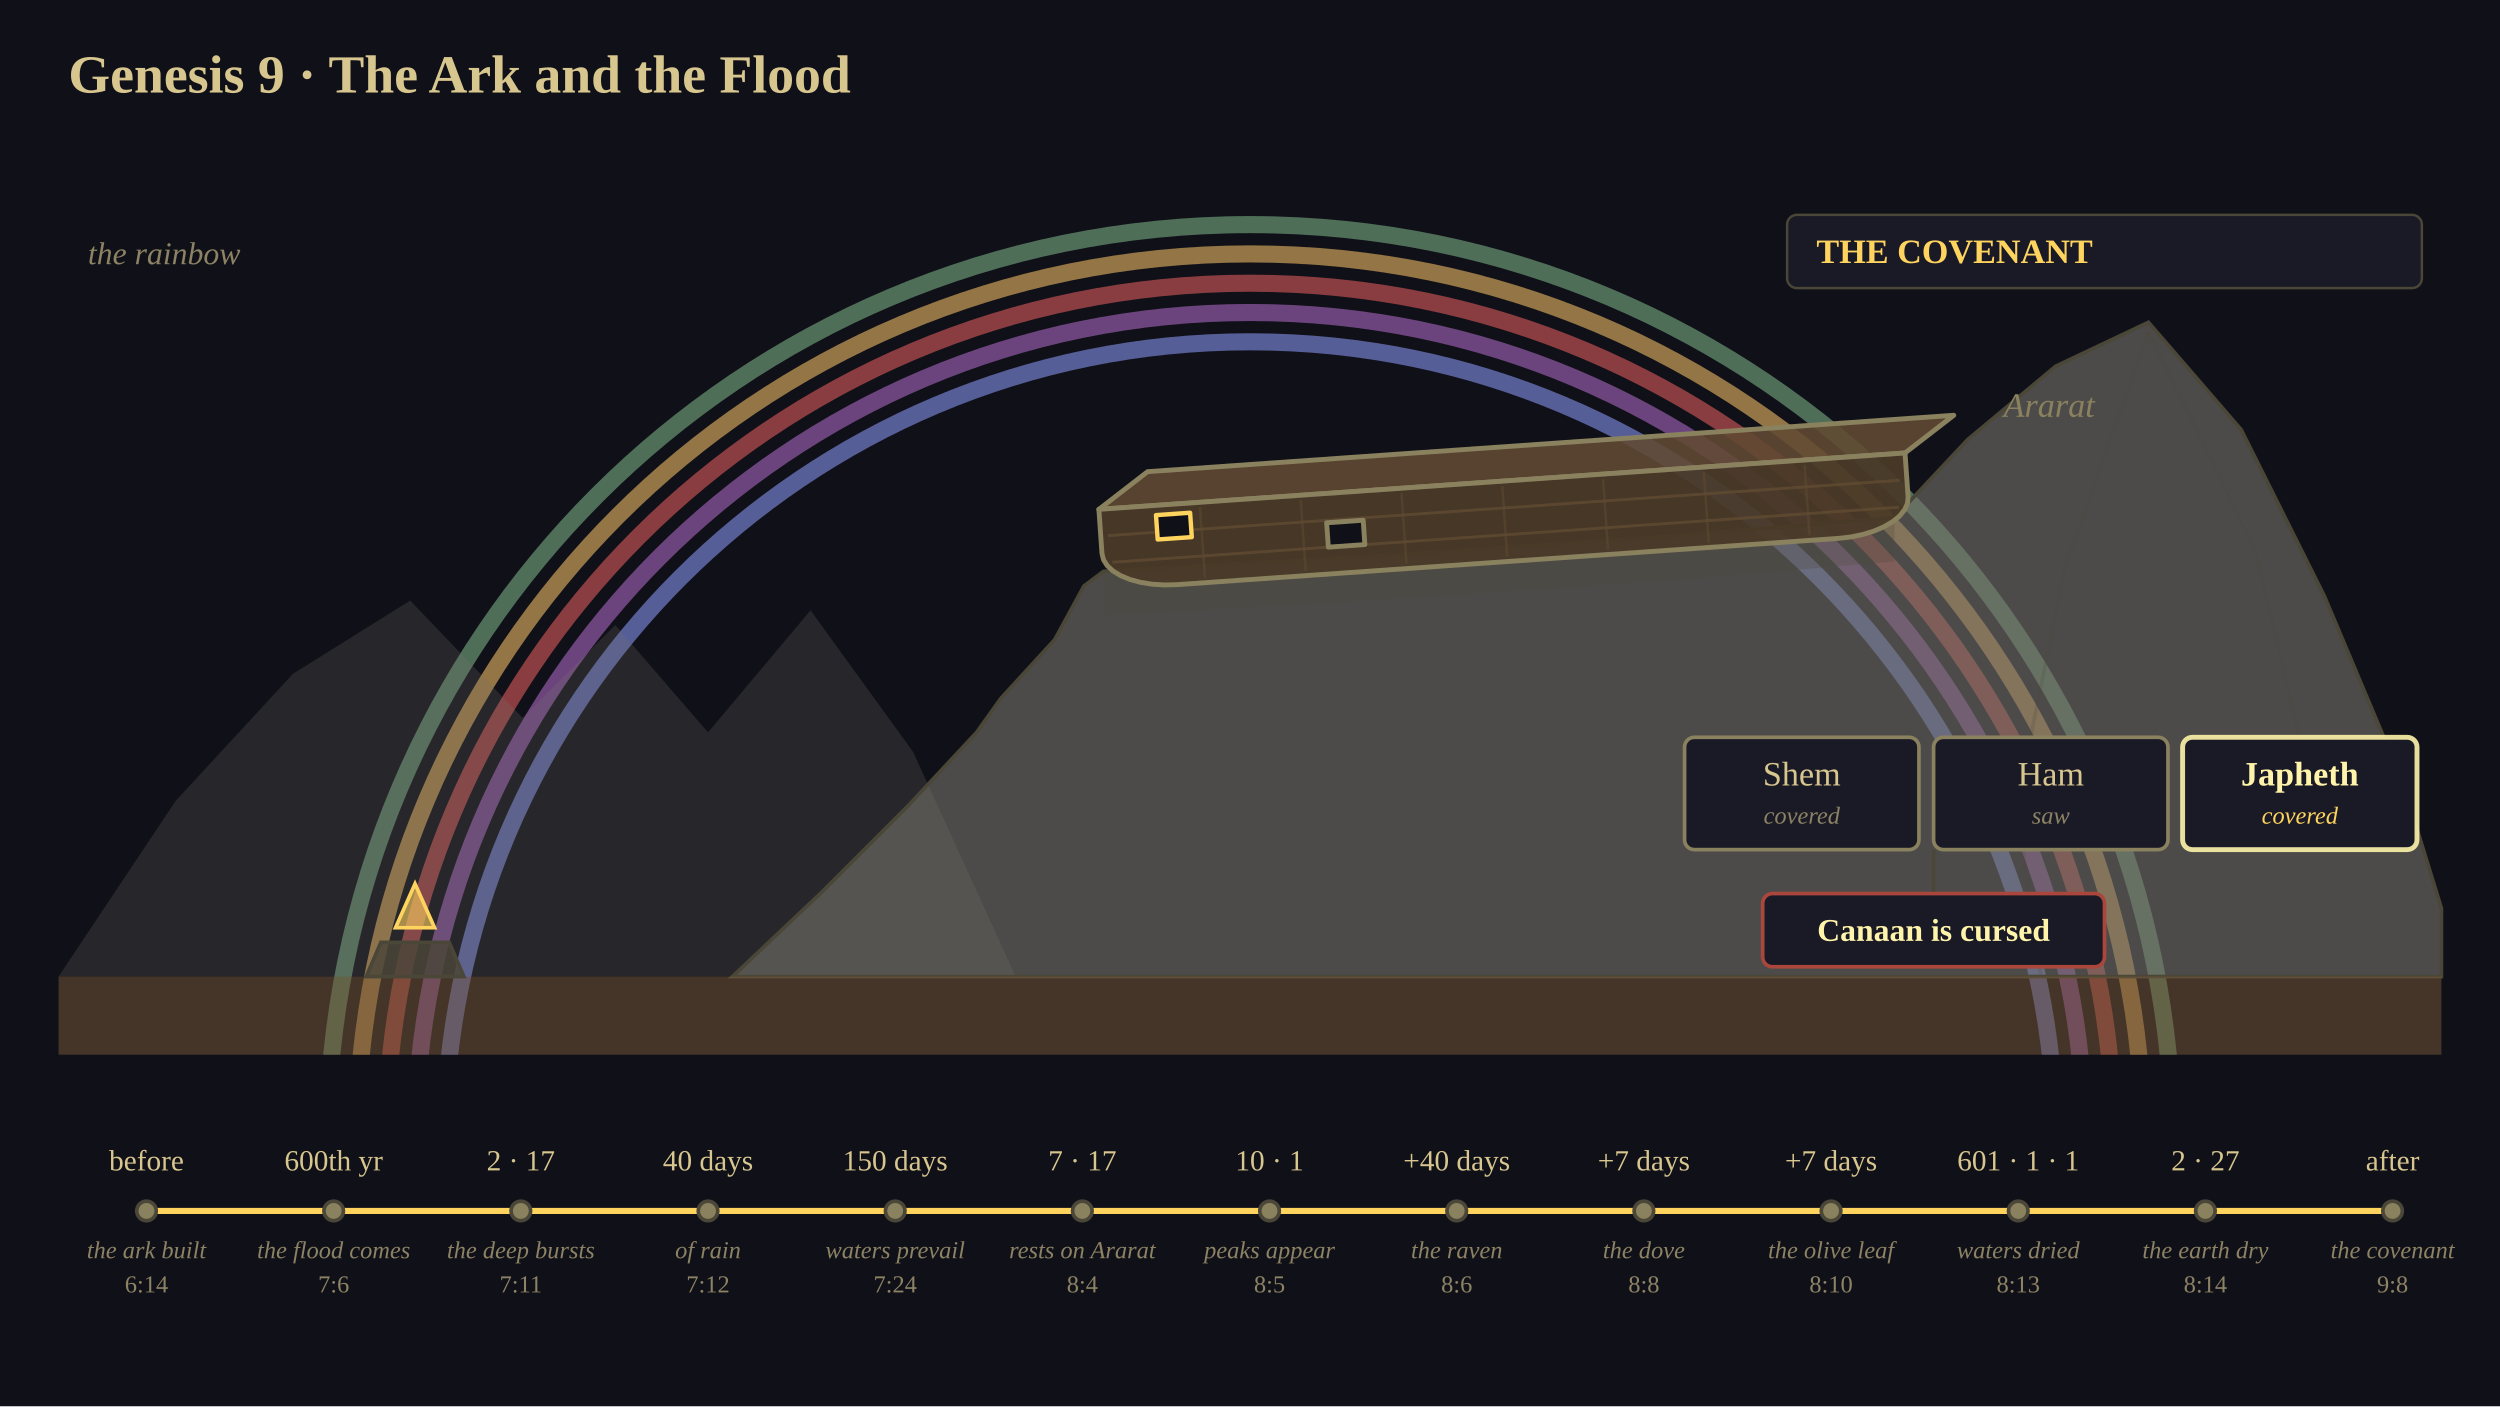
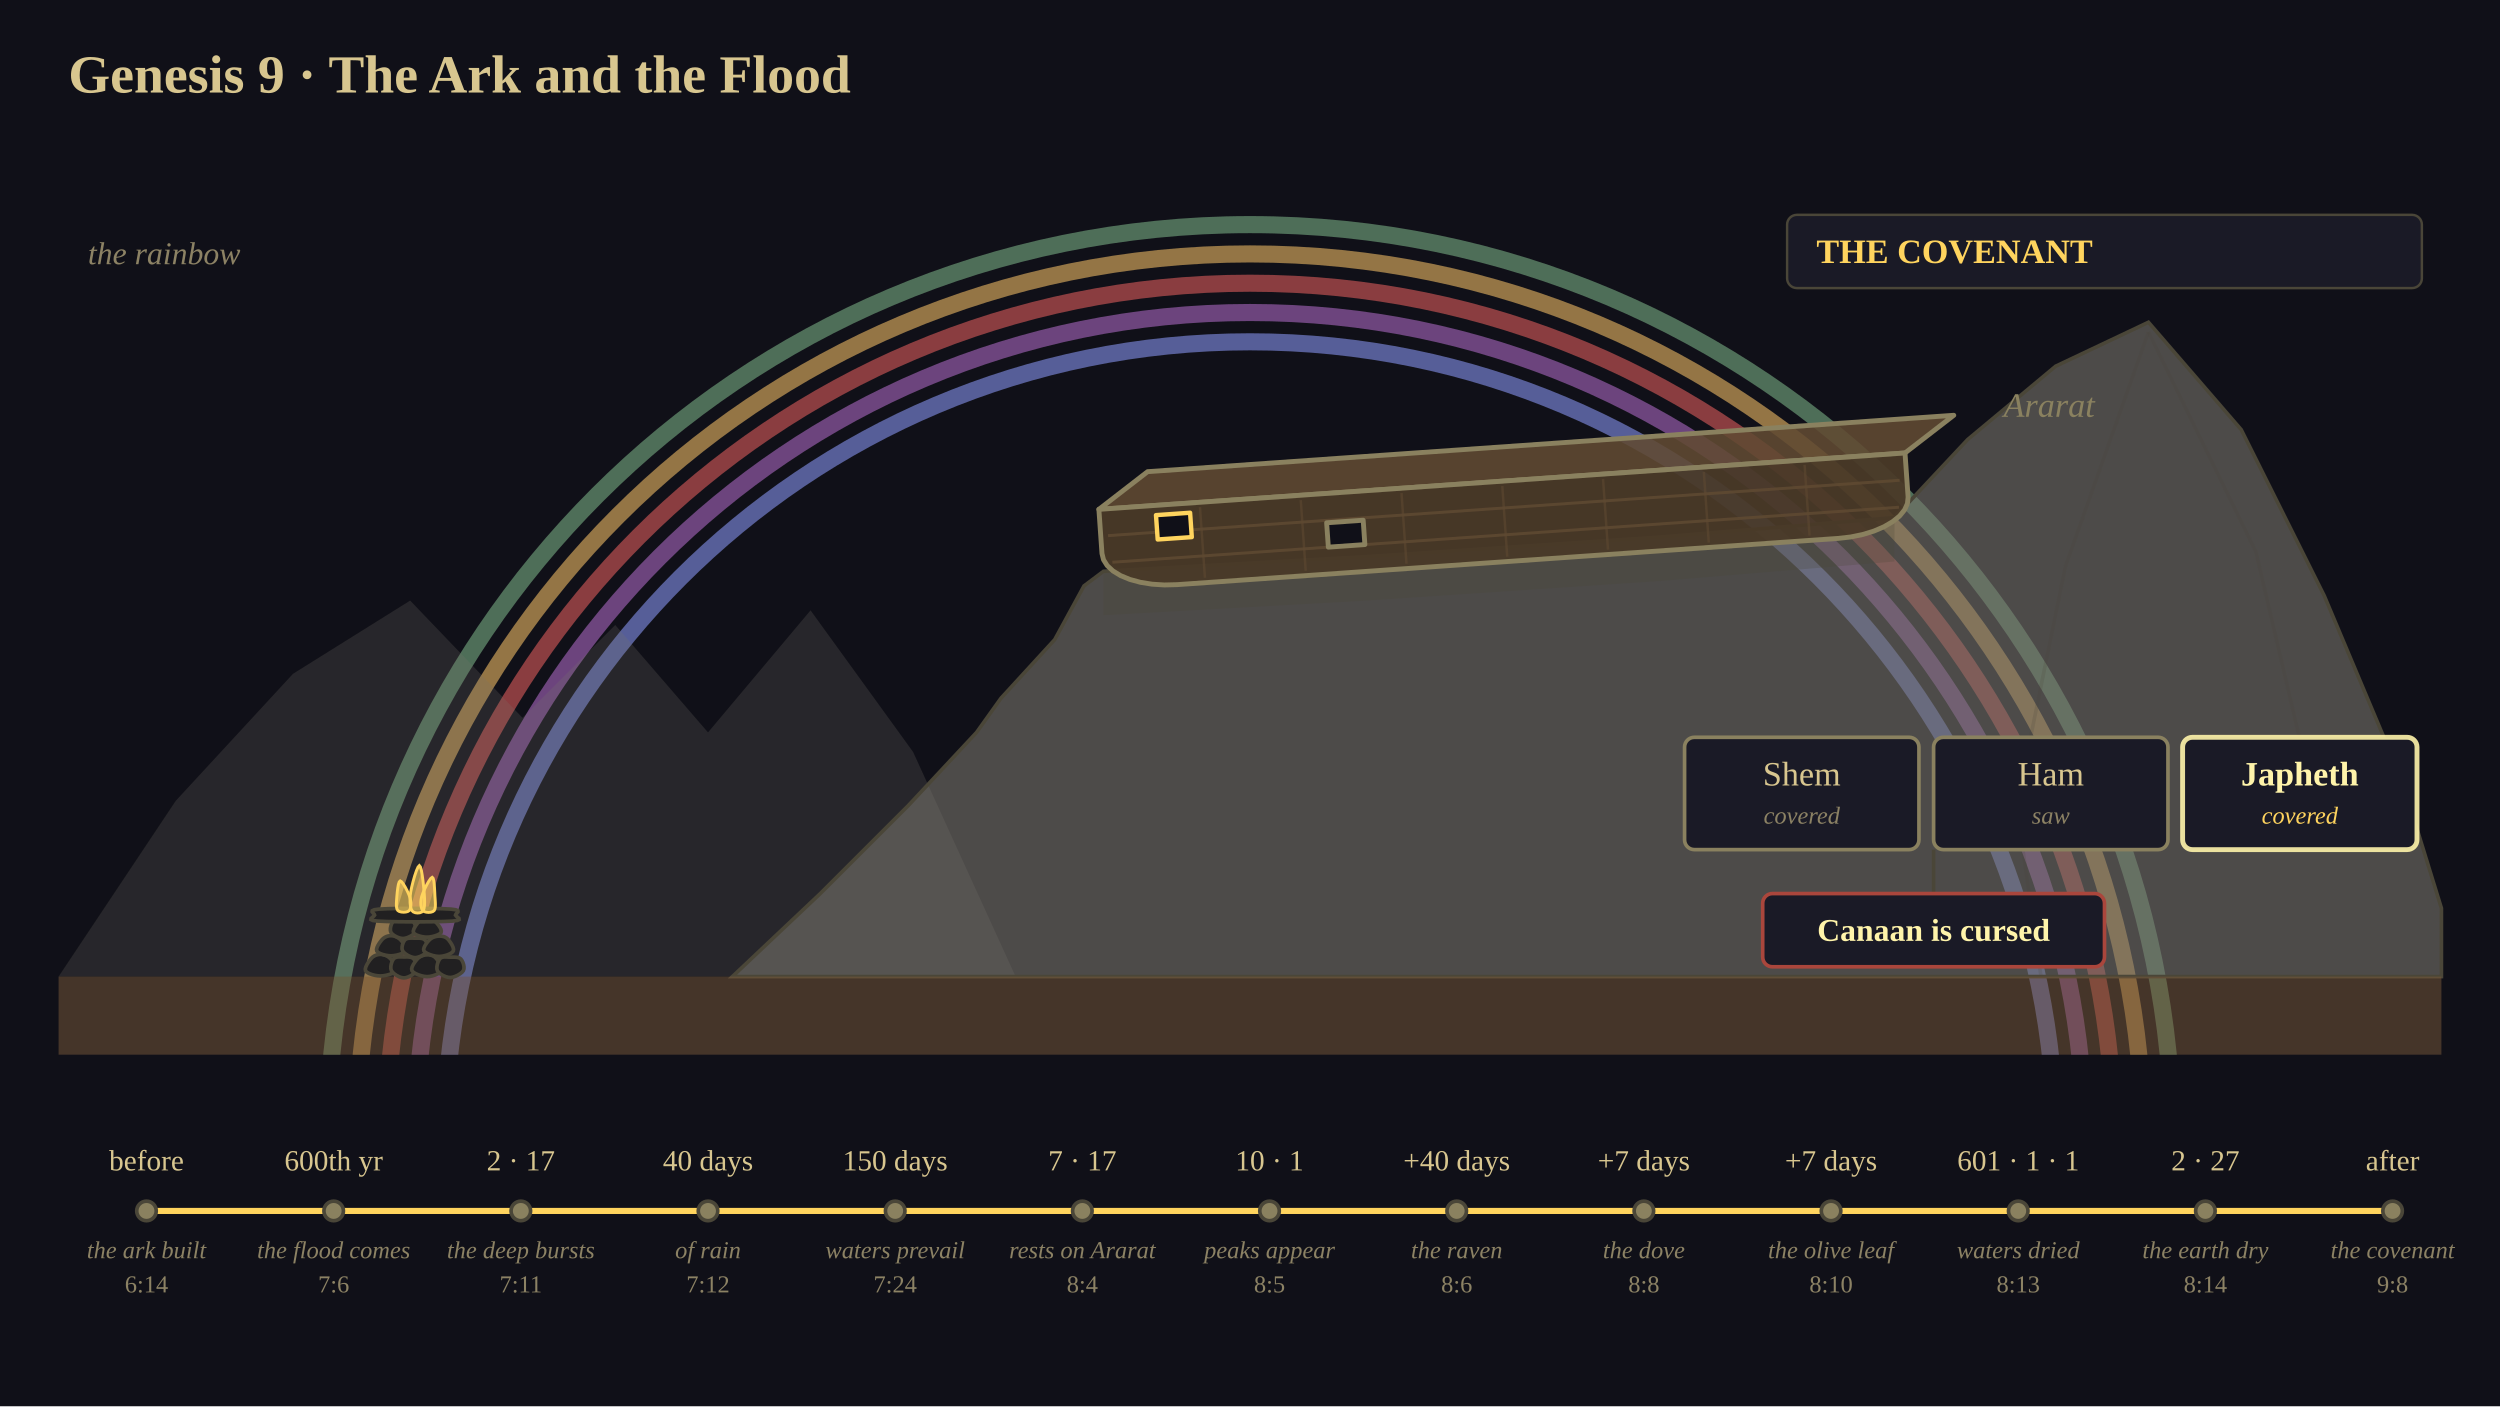
<svg xmlns="http://www.w3.org/2000/svg" viewBox="0 0 1024 576" width="1024" height="576" font-family="Georgia, 'Times New Roman', serif">
  <defs>
    <clipPath id="clip1">
      <rect x="0" y="0" width="976" height="350" />
    </clipPath>
  </defs>
  <rect x="0" y="0" width="1024" height="576" fill="rgb(16,16,24)" />
  <text x="28" y="24" font-size="22" text-anchor="start" dominant-baseline="text-before-edge" fill="rgb(216,198,143)" font-family="Georgia, 'Times New Roman', serif" font-weight="bold">Genesis 9 · The Ark and the Flood</text>
  <g clip-path="url(#clip1)" transform="translate(24,82)">
    <path d="M158,388 A330,330 0 0 1 818,388" fill="none" stroke="rgb(122,134,216)" stroke-width="7" stroke-opacity="0.667" />
    <path d="M146,388 A342,342 0 0 1 830,388" fill="none" stroke="rgb(154,95,176)" stroke-width="7" stroke-opacity="0.667" />
    <path d="M134,388 A354,354 0 0 1 842,388" fill="none" stroke="rgb(200,85,85)" stroke-width="7" stroke-opacity="0.667" />
    <path d="M122,388 A366,366 0 0 1 854,388" fill="none" stroke="rgb(214,168,92)" stroke-width="7" stroke-opacity="0.667" />
    <path d="M110,388 A378,378 0 0 1 866,388" fill="none" stroke="rgb(110,158,120)" stroke-width="7" stroke-opacity="0.667" />
  </g>
  <text x="36" y="100" font-size="13" text-anchor="start" dominant-baseline="text-before-edge" fill="rgb(140,130,100)" font-family="Georgia, 'Times New Roman', serif" font-style="italic">the rainbow</text>
  <polygon points="24,400 72,328 120,276 168,246 214,294 252,256 290,300 332,250 374,308 416,400" fill="rgb(120,116,108)" fill-opacity="0.227" />
  <polygon points="300,400 336,366 372,330 400,300 410,286 432,262 444,240 452,234 560,228 680,220 776,212 806,180 842,150 880,132 918,176 952,244 984,320 1000,372 1000,400" fill="rgb(120,116,108)" fill-opacity="0.588" stroke="rgb(74,70,56)" stroke-width="1.5" />
  <polygon points="452,234 560,228 680,220 776,212 776,230 680,238 560,246 452,252" fill="rgb(74,70,56)" fill-opacity="0.243" />
  <polyline points="880,136 846,232 826,330 836,400" stroke-linejoin="round" fill="none" stroke="rgb(74,70,56)" stroke-width="1.5" stroke-opacity="0.180" />
  <polyline points="880,136 924,226 946,320" stroke-linejoin="round" fill="none" stroke="rgb(74,70,56)" stroke-width="1.5" stroke-opacity="0.180" />
  <rect x="24" y="400" width="976" height="32" fill="rgb(120,88,58)" fill-opacity="0.510" />
  <text x="858" y="166" font-size="14" text-anchor="end" dominant-baseline="central" fill="rgb(138,129,95)" font-family="Georgia, 'Times New Roman', serif" font-style="italic">Ararat</text>
  <polygon points="450.1,208.63 780.29,185.54 800.27,170.1 470.07,193.19" stroke-linejoin="round" fill="rgb(96,74,50)" fill-opacity="0.882" stroke="rgb(138,129,95)" stroke-width="2" />
  <polygon points="450.1,208.63 780.29,185.54 781.56,203.64 781.56,203.64 781.29,206.25 780.12,208.83 778.1,211.33 775.27,213.65 771.74,215.73 767.6,217.51 762.98,218.93 758.02,219.95 752.88,220.53 482.12,239.47 476.94,239.6 471.89,239.28 467.12,238.52 462.78,237.34 458.99,235.77 455.87,233.86 453.51,231.67 452,229.27 451.37,226.73" stroke-linejoin="round" fill="rgb(74,58,40)" fill-opacity="0.941" stroke="rgb(138,129,95)" stroke-width="2" />
  <line x1="453.86" y1="219.39" x2="778.07" y2="196.72" stroke="rgb(96,74,50)" stroke-width="1.2" stroke-opacity="0.824" />
  <line x1="455.64" y1="230.29" x2="777.82" y2="207.76" stroke="rgb(96,74,50)" stroke-width="1.2" stroke-opacity="0.824" />
  <line x1="491.51" y1="207.73" x2="493.54" y2="236.66" stroke="rgb(96,74,50)" stroke-width="1" stroke-opacity="0.549" />
  <line x1="532.79" y1="204.85" x2="534.81" y2="233.78" stroke="rgb(96,74,50)" stroke-width="1" stroke-opacity="0.549" />
  <line x1="574.06" y1="201.96" x2="576.09" y2="230.89" stroke="rgb(96,74,50)" stroke-width="1" stroke-opacity="0.549" />
  <line x1="615.34" y1="199.08" x2="617.36" y2="228" stroke="rgb(96,74,50)" stroke-width="1" stroke-opacity="0.549" />
  <line x1="656.61" y1="196.19" x2="658.63" y2="225.12" stroke="rgb(96,74,50)" stroke-width="1" stroke-opacity="0.549" />
  <line x1="697.89" y1="193.3" x2="699.91" y2="222.23" stroke="rgb(96,74,50)" stroke-width="1" stroke-opacity="0.549" />
  <line x1="739.16" y1="190.42" x2="741.18" y2="219.35" stroke="rgb(96,74,50)" stroke-width="1" stroke-opacity="0.549" />
  <polygon points="543.39,214.13 558.36,213.08 559.05,223.06 544.09,224.11" stroke-linejoin="round" fill="rgb(16,16,24)" stroke="rgb(138,129,95)" stroke-width="2" />
  <polygon points="473.49,211 487.46,210.02 488.16,220 474.19,220.97" stroke-linejoin="round" fill="rgb(16,16,24)" stroke="rgb(255,212,94)" stroke-width="1.8" />
-   <polygon points="150,400 190,400 184,386 156,386" fill="rgb(74,70,56)" fill-opacity="0.824" stroke="rgb(74,70,56)" stroke-width="1.5" />
-   <polygon points="170,362 178,380 162,380" fill="rgb(255,212,94)" fill-opacity="0.588" stroke="rgb(255,212,94)" stroke-width="1.5" />
+   <polygon points="149.74,397.65 149.62,396.93 149.84,396.04 150.3,395.06 150.89,394.09 151.52,393.21 152.1,392.52 152.64,392.01 153.24,391.6 153.89,391.29 154.55,391.08 155.22,390.95 155.88,390.91 156.54,390.96 157.24,391.11 157.94,391.34 158.62,391.67 159.26,392.09 159.83,392.59 160.43,393.26 161.08,394.1 161.69,395.04 162.16,395.98 162.39,396.84 162.26,397.54 161.71,398.12 160.78,398.64 159.61,399.09 158.32,399.44 157.03,399.67 155.88,399.75 154.74,399.69 153.5,399.49 152.26,399.16 151.15,398.74 150.27,398.23" fill="rgb(33,32,33)" stroke="rgb(74,70,56)" stroke-width="1.5" />
+   <polygon points="160.31,397.56 160.09,396.8 160.07,395.91 160.23,394.96 160.51,394.05 160.88,393.25 161.29,392.66 161.8,392.28 162.43,392.06 163.16,391.96 163.92,391.94 164.68,391.95 165.4,391.97 166.1,391.96 166.85,391.96 167.59,392 168.29,392.11 168.91,392.34 169.42,392.72 169.85,393.32 170.26,394.11 170.58,395.02 170.78,395.96 170.8,396.84 170.59,397.59 170.09,398.27 169.33,398.94 168.38,399.57 167.35,400.09 166.33,400.44 165.4,400.56 164.47,400.43 163.47,400.08 162.47,399.55 161.55,398.92 160.81,398.24" fill="rgb(33,32,33)" stroke="rgb(74,70,56)" stroke-width="1.5" />
+   <polygon points="168.73,397.58 168.61,396.87 168.82,396 169.28,395.07 169.87,394.15 170.5,393.32 171.07,392.66 171.63,392.17 172.25,391.79 172.91,391.49 173.6,391.28 174.27,391.15 174.91,391.1 175.54,391.1 176.18,391.17 176.81,391.31 177.42,391.56 177.99,391.91 178.5,392.39 179.05,393.07 179.65,393.95 180.21,394.95 180.65,395.97 180.85,396.9 180.74,397.65 180.24,398.27 179.41,398.84 178.35,399.32 177.18,399.7 176,399.95 174.91,400.03 173.8,399.93 172.56,399.66 171.31,399.26 170.17,398.76 169.27,398.19" fill="rgb(33,32,33)" stroke="rgb(74,70,56)" stroke-width="1.5" />
+   <polygon points="179.18,397.66 178.96,396.9 178.96,395.98 179.13,394.99 179.44,394.03 179.83,393.2 180.26,392.59 180.78,392.23 181.42,392.03 182.14,391.96 182.91,391.97 183.69,392.02 184.43,392.05 185.18,392.06 185.98,392.05 186.79,392.09 187.55,392.2 188.22,392.42 188.76,392.79 189.19,393.37 189.58,394.15 189.88,395.04 190.05,395.96 190.03,396.83 189.79,397.56 189.27,398.21 188.48,398.85 187.5,399.44 186.45,399.93 185.39,400.26 184.43,400.39 183.47,400.29 182.44,399.98 181.4,399.52 180.46,398.95 179.69,398.31" fill="rgb(33,32,33)" stroke="rgb(74,70,56)" stroke-width="1.5" />
+   <polygon points="154.34,389.54 154.23,388.87 154.44,388.03 154.87,387.12 155.44,386.21 156.04,385.4 156.58,384.75 157.1,384.28 157.67,383.9 158.28,383.61 158.92,383.4 159.55,383.29 160.18,383.25 160.81,383.3 161.47,383.43 162.13,383.65 162.78,383.96 163.39,384.35 163.93,384.82 164.5,385.44 165.12,386.23 165.7,387.1 166.15,387.98 166.36,388.78 166.24,389.44 165.71,389.98 164.83,390.47 163.72,390.88 162.49,391.21 161.27,391.42 160.18,391.5 159.1,391.44 157.92,391.25 156.74,390.95 155.68,390.55 154.85,390.08" fill="rgb(33,32,33)" stroke="rgb(74,70,56)" stroke-width="1.5" />
+   <polygon points="164.92,389.46 164.69,388.76 164.68,387.93 164.83,387.05 165.12,386.21 165.49,385.47 165.9,384.91 166.4,384.57 167.04,384.36 167.76,384.27 168.52,384.24 169.29,384.26 170,384.28 170.71,384.27 171.45,384.27 172.19,384.3 172.9,384.41 173.52,384.62 174.02,384.97 174.46,385.53 174.86,386.26 175.18,387.11 175.38,387.98 175.4,388.8 175.19,389.5 174.7,390.12 173.93,390.75 172.99,391.33 171.96,391.81 170.93,392.14 170,392.26 169.08,392.13 168.07,391.8 167.07,391.32 166.16,390.73 165.41,390.1" fill="rgb(33,32,33)" stroke="rgb(74,70,56)" stroke-width="1.5" />
+   <polygon points="173.64,389.47 173.52,388.81 173.74,388 174.19,387.13 174.78,386.27 175.41,385.49 175.99,384.88 176.54,384.43 177.16,384.07 177.83,383.79 178.51,383.6 179.18,383.48 179.82,383.42 180.45,383.43 181.09,383.49 181.72,383.63 182.33,383.85 182.9,384.18 183.42,384.63 183.96,385.26 184.56,386.09 185.13,387.02 185.56,387.97 185.77,388.84 185.66,389.54 185.16,390.12 184.32,390.65 183.27,391.1 182.09,391.45 180.91,391.68 179.82,391.76 178.71,391.67 177.47,391.42 176.22,391.04 175.08,390.57 174.18,390.04" fill="rgb(33,32,33)" stroke="rgb(74,70,56)" stroke-width="1.5" />
+   <polygon points="160.11,381.88 159.91,381.18 159.9,380.32 160.07,379.4 160.36,378.52 160.73,377.75 161.14,377.18 161.63,376.84 162.24,376.66 162.92,376.59 163.65,376.6 164.39,376.65 165.09,376.68 165.8,376.68 166.56,376.68 167.32,376.71 168.05,376.81 168.68,377.02 169.19,377.36 169.6,377.9 169.97,378.62 170.25,379.45 170.41,380.31 170.4,381.11 170.17,381.79 169.67,382.39 168.92,382.99 168,383.54 167,383.99 166,384.3 165.09,384.42 164.18,384.32 163.2,384.04 162.22,383.61 161.32,383.08 160.6,382.49" fill="rgb(33,32,33)" stroke="rgb(74,70,56)" stroke-width="1.5" />
+   <polygon points="169.39,382.04 169.28,381.42 169.48,380.64 169.89,379.8 170.42,378.95 170.99,378.19 171.51,377.6 172,377.16 172.54,376.8 173.12,376.53 173.72,376.34 174.32,376.23 174.91,376.2 175.51,376.25 176.14,376.37 176.77,376.57 177.38,376.86 177.95,377.22 178.47,377.66 179.01,378.24 179.6,378.97 180.15,379.77 180.57,380.59 180.77,381.34 180.66,381.95 180.16,382.45 179.32,382.9 178.27,383.29 177.11,383.59 175.95,383.79 174.91,383.86 173.89,383.81 172.77,383.63 171.66,383.35 170.65,382.98 169.86,382.54" fill="rgb(33,32,33)" stroke="rgb(74,70,56)" stroke-width="1.5" />
+   <polygon points="154.65,377.28 158.4,377.45 163.79,377.56 170,377.59 176.21,377.56 181.6,377.45 185.35,377.28 187.3,377.02 188.06,376.65 188,376.21 187.49,375.74 186.89,375.26 186.58,374.83 186.77,374.39 187.21,373.92 187.58,373.45 187.51,373.01 186.68,372.64 184.74,372.37 181.1,372.2 175.94,372.1 170,372.06 164.06,372.1 158.9,372.2 155.26,372.37 153.32,372.64 152.49,373.01 152.42,373.45 152.79,373.92 153.23,374.39 153.42,374.83 153.11,375.26 152.51,375.74 152,376.21 151.94,376.65 152.7,377.02" fill="rgb(33,32,33)" stroke="rgb(74,70,56)" stroke-width="1.5" />
+   <polygon points="162.98,372.98 162.63,372.45 162.44,371.73 162.36,370.87 162.36,369.91 162.42,368.9 162.5,367.88 162.6,366.66 162.74,365.16 162.94,363.61 163.19,362.22 163.52,361.22 163.93,360.83 164.5,361.18 165.23,362.12 166.04,363.46 166.82,364.96 167.48,366.42 167.92,367.64 168.17,368.67 168.3,369.72 168.3,370.74 168.19,371.65 167.96,372.42 167.61,372.98 167.04,373.35 166.23,373.57 165.3,373.64 164.37,373.56 163.56,373.34" fill="rgb(255,212,94)" fill-opacity="0.588" stroke="rgb(255,212,94)" stroke-width="1.2" />
+   <polygon points="168.72,372.98 168.36,372.18 168.11,371.09 167.97,369.78 167.95,368.33 168.04,366.8 168.24,365.25 168.62,363.4 169.18,361.13 169.85,358.78 170.56,356.68 171.22,355.16 171.76,354.56 172.19,355.09 172.6,356.53 172.95,358.55 173.26,360.83 173.5,363.05 173.67,364.88 173.8,366.45 173.89,368.05 173.92,369.58 173.86,370.97 173.68,372.13 173.35,372.98 172.78,373.54 171.97,373.87 171.05,373.97 170.12,373.86 169.3,373.53" fill="rgb(255,212,94)" fill-opacity="0.588" stroke="rgb(255,212,94)" stroke-width="1.2" />
+   <polygon points="173.19,372.98 172.82,372.39 172.55,371.58 172.39,370.62 172.36,369.54 172.47,368.41 172.71,367.26 173.19,365.89 173.91,364.21 174.77,362.47 175.65,360.92 176.43,359.8 177.02,359.35 177.41,359.75 177.69,360.81 177.87,362.3 177.99,363.99 178.08,365.63 178.14,366.99 178.22,368.15 178.3,369.33 178.34,370.46 178.3,371.49 178.14,372.35 177.82,372.98 177.25,373.4 176.44,373.64 175.52,373.72 174.59,373.63 173.77,373.39" fill="rgb(255,212,94)" fill-opacity="0.588" stroke="rgb(255,212,94)" stroke-width="1.2" />
  <rect x="690" y="302" width="96" height="46" rx="4" fill="rgb(26,26,38)" stroke="rgb(138,129,95)" stroke-width="1.5" />
  <text x="738" y="317" font-size="14" text-anchor="middle" dominant-baseline="central" fill="rgb(216,198,143)" font-family="Georgia, 'Times New Roman', serif">Shem</text>
  <text x="738" y="334" font-size="10" text-anchor="middle" dominant-baseline="central" fill="rgb(140,130,100)" font-family="Georgia, 'Times New Roman', serif" font-style="italic">covered</text>
  <rect x="792" y="302" width="96" height="46" rx="4" fill="rgb(26,26,38)" stroke="rgb(138,129,95)" stroke-width="1.5" />
  <text x="840" y="317" font-size="14" text-anchor="middle" dominant-baseline="central" fill="rgb(216,198,143)" font-family="Georgia, 'Times New Roman', serif">Ham</text>
  <text x="840" y="334" font-size="10" text-anchor="middle" dominant-baseline="central" fill="rgb(140,130,100)" font-family="Georgia, 'Times New Roman', serif" font-style="italic">saw</text>
  <rect x="894" y="302" width="96" height="46" rx="4" fill="rgb(26,26,38)" />
  <rect x="894" y="302" width="96" height="46" rx="4" fill="none" stroke="rgb(255,244,170)" stroke-width="2" stroke-opacity="0.898" />
  <text x="942" y="317" font-size="14" text-anchor="middle" dominant-baseline="central" fill="rgb(255,244,170)" font-family="Georgia, 'Times New Roman', serif" font-weight="bold">Japheth</text>
  <text x="942" y="334" font-size="10" text-anchor="middle" dominant-baseline="central" fill="rgb(255,212,94)" font-family="Georgia, 'Times New Roman', serif" font-style="italic">covered</text>
  <line x1="792" y1="348" x2="792" y2="366" stroke="rgb(74,70,56)" stroke-width="1.5" />
  <rect x="722" y="366" width="140" height="30" rx="4" fill="rgb(26,26,38)" stroke="rgb(170,70,60)" stroke-width="1.5" />
  <text x="792" y="381" font-size="13" text-anchor="middle" dominant-baseline="central" fill="rgb(255,244,170)" font-family="Georgia, 'Times New Roman', serif" font-weight="bold">Canaan is cursed</text>
  <rect x="732" y="88" width="260" height="30" rx="4" fill="rgb(26,26,38)" stroke="rgb(74,70,56)" stroke-width="1" />
  <text x="744" y="103" font-size="14" text-anchor="start" dominant-baseline="central" fill="rgb(255,212,94)" font-family="Georgia, 'Times New Roman', serif" font-weight="bold">THE COVENANT</text>
  <line x1="60" y1="496" x2="980" y2="496" stroke="rgb(74,70,56)" stroke-width="2" />
  <line x1="60" y1="496" x2="980" y2="496" stroke="rgb(255,212,94)" stroke-width="2.5" />
  <circle cx="60" cy="496" r="4" fill="rgb(138,129,95)" stroke="rgb(74,70,56)" stroke-width="1.5" />
  <text x="60" y="482" font-size="12" text-anchor="middle" dominant-baseline="text-after-edge" fill="rgb(216,198,143)" font-family="Georgia, 'Times New Roman', serif">before</text>
  <text x="60" y="512" font-size="10" text-anchor="middle" dominant-baseline="central" fill="rgb(140,130,100)" font-family="Georgia, 'Times New Roman', serif" font-style="italic">the ark built</text>
  <text x="60" y="526" font-size="10" text-anchor="middle" dominant-baseline="central" fill="rgb(140,130,100)" font-family="Georgia, 'Times New Roman', serif">6:14</text>
  <circle cx="136.67" cy="496" r="4" fill="rgb(138,129,95)" stroke="rgb(74,70,56)" stroke-width="1.5" />
  <text x="136.67" y="482" font-size="12" text-anchor="middle" dominant-baseline="text-after-edge" fill="rgb(216,198,143)" font-family="Georgia, 'Times New Roman', serif">600th yr</text>
  <text x="136.67" y="512" font-size="10" text-anchor="middle" dominant-baseline="central" fill="rgb(140,130,100)" font-family="Georgia, 'Times New Roman', serif" font-style="italic">the flood comes</text>
  <text x="136.67" y="526" font-size="10" text-anchor="middle" dominant-baseline="central" fill="rgb(140,130,100)" font-family="Georgia, 'Times New Roman', serif">7:6</text>
  <circle cx="213.33" cy="496" r="4" fill="rgb(138,129,95)" stroke="rgb(74,70,56)" stroke-width="1.5" />
  <text x="213.33" y="482" font-size="12" text-anchor="middle" dominant-baseline="text-after-edge" fill="rgb(216,198,143)" font-family="Georgia, 'Times New Roman', serif">2 · 17</text>
  <text x="213.33" y="512" font-size="10" text-anchor="middle" dominant-baseline="central" fill="rgb(140,130,100)" font-family="Georgia, 'Times New Roman', serif" font-style="italic">the deep bursts</text>
  <text x="213.33" y="526" font-size="10" text-anchor="middle" dominant-baseline="central" fill="rgb(140,130,100)" font-family="Georgia, 'Times New Roman', serif">7:11</text>
  <circle cx="290" cy="496" r="4" fill="rgb(138,129,95)" stroke="rgb(74,70,56)" stroke-width="1.5" />
  <text x="290" y="482" font-size="12" text-anchor="middle" dominant-baseline="text-after-edge" fill="rgb(216,198,143)" font-family="Georgia, 'Times New Roman', serif">40 days</text>
  <text x="290" y="512" font-size="10" text-anchor="middle" dominant-baseline="central" fill="rgb(140,130,100)" font-family="Georgia, 'Times New Roman', serif" font-style="italic">of rain</text>
  <text x="290" y="526" font-size="10" text-anchor="middle" dominant-baseline="central" fill="rgb(140,130,100)" font-family="Georgia, 'Times New Roman', serif">7:12</text>
  <circle cx="366.67" cy="496" r="4" fill="rgb(138,129,95)" stroke="rgb(74,70,56)" stroke-width="1.5" />
  <text x="366.67" y="482" font-size="12" text-anchor="middle" dominant-baseline="text-after-edge" fill="rgb(216,198,143)" font-family="Georgia, 'Times New Roman', serif">150 days</text>
  <text x="366.67" y="512" font-size="10" text-anchor="middle" dominant-baseline="central" fill="rgb(140,130,100)" font-family="Georgia, 'Times New Roman', serif" font-style="italic">waters prevail</text>
  <text x="366.67" y="526" font-size="10" text-anchor="middle" dominant-baseline="central" fill="rgb(140,130,100)" font-family="Georgia, 'Times New Roman', serif">7:24</text>
  <circle cx="443.33" cy="496" r="4" fill="rgb(138,129,95)" stroke="rgb(74,70,56)" stroke-width="1.5" />
  <text x="443.33" y="482" font-size="12" text-anchor="middle" dominant-baseline="text-after-edge" fill="rgb(216,198,143)" font-family="Georgia, 'Times New Roman', serif">7 · 17</text>
  <text x="443.33" y="512" font-size="10" text-anchor="middle" dominant-baseline="central" fill="rgb(140,130,100)" font-family="Georgia, 'Times New Roman', serif" font-style="italic">rests on Ararat</text>
  <text x="443.33" y="526" font-size="10" text-anchor="middle" dominant-baseline="central" fill="rgb(140,130,100)" font-family="Georgia, 'Times New Roman', serif">8:4</text>
  <circle cx="520" cy="496" r="4" fill="rgb(138,129,95)" stroke="rgb(74,70,56)" stroke-width="1.5" />
  <text x="520" y="482" font-size="12" text-anchor="middle" dominant-baseline="text-after-edge" fill="rgb(216,198,143)" font-family="Georgia, 'Times New Roman', serif">10 · 1</text>
  <text x="520" y="512" font-size="10" text-anchor="middle" dominant-baseline="central" fill="rgb(140,130,100)" font-family="Georgia, 'Times New Roman', serif" font-style="italic">peaks appear</text>
  <text x="520" y="526" font-size="10" text-anchor="middle" dominant-baseline="central" fill="rgb(140,130,100)" font-family="Georgia, 'Times New Roman', serif">8:5</text>
  <circle cx="596.67" cy="496" r="4" fill="rgb(138,129,95)" stroke="rgb(74,70,56)" stroke-width="1.5" />
  <text x="596.67" y="482" font-size="12" text-anchor="middle" dominant-baseline="text-after-edge" fill="rgb(216,198,143)" font-family="Georgia, 'Times New Roman', serif">+40 days</text>
  <text x="596.67" y="512" font-size="10" text-anchor="middle" dominant-baseline="central" fill="rgb(140,130,100)" font-family="Georgia, 'Times New Roman', serif" font-style="italic">the raven</text>
  <text x="596.67" y="526" font-size="10" text-anchor="middle" dominant-baseline="central" fill="rgb(140,130,100)" font-family="Georgia, 'Times New Roman', serif">8:6</text>
  <circle cx="673.33" cy="496" r="4" fill="rgb(138,129,95)" stroke="rgb(74,70,56)" stroke-width="1.5" />
  <text x="673.33" y="482" font-size="12" text-anchor="middle" dominant-baseline="text-after-edge" fill="rgb(216,198,143)" font-family="Georgia, 'Times New Roman', serif">+7 days</text>
  <text x="673.33" y="512" font-size="10" text-anchor="middle" dominant-baseline="central" fill="rgb(140,130,100)" font-family="Georgia, 'Times New Roman', serif" font-style="italic">the dove</text>
  <text x="673.33" y="526" font-size="10" text-anchor="middle" dominant-baseline="central" fill="rgb(140,130,100)" font-family="Georgia, 'Times New Roman', serif">8:8</text>
  <circle cx="750" cy="496" r="4" fill="rgb(138,129,95)" stroke="rgb(74,70,56)" stroke-width="1.5" />
  <text x="750" y="482" font-size="12" text-anchor="middle" dominant-baseline="text-after-edge" fill="rgb(216,198,143)" font-family="Georgia, 'Times New Roman', serif">+7 days</text>
  <text x="750" y="512" font-size="10" text-anchor="middle" dominant-baseline="central" fill="rgb(140,130,100)" font-family="Georgia, 'Times New Roman', serif" font-style="italic">the olive leaf</text>
  <text x="750" y="526" font-size="10" text-anchor="middle" dominant-baseline="central" fill="rgb(140,130,100)" font-family="Georgia, 'Times New Roman', serif">8:10</text>
  <circle cx="826.67" cy="496" r="4" fill="rgb(138,129,95)" stroke="rgb(74,70,56)" stroke-width="1.5" />
  <text x="826.67" y="482" font-size="12" text-anchor="middle" dominant-baseline="text-after-edge" fill="rgb(216,198,143)" font-family="Georgia, 'Times New Roman', serif">601 · 1 · 1</text>
  <text x="826.67" y="512" font-size="10" text-anchor="middle" dominant-baseline="central" fill="rgb(140,130,100)" font-family="Georgia, 'Times New Roman', serif" font-style="italic">waters dried</text>
  <text x="826.67" y="526" font-size="10" text-anchor="middle" dominant-baseline="central" fill="rgb(140,130,100)" font-family="Georgia, 'Times New Roman', serif">8:13</text>
  <circle cx="903.33" cy="496" r="4" fill="rgb(138,129,95)" stroke="rgb(74,70,56)" stroke-width="1.5" />
  <text x="903.33" y="482" font-size="12" text-anchor="middle" dominant-baseline="text-after-edge" fill="rgb(216,198,143)" font-family="Georgia, 'Times New Roman', serif">2 · 27</text>
  <text x="903.33" y="512" font-size="10" text-anchor="middle" dominant-baseline="central" fill="rgb(140,130,100)" font-family="Georgia, 'Times New Roman', serif" font-style="italic">the earth dry</text>
  <text x="903.33" y="526" font-size="10" text-anchor="middle" dominant-baseline="central" fill="rgb(140,130,100)" font-family="Georgia, 'Times New Roman', serif">8:14</text>
  <circle cx="980" cy="496" r="4" fill="rgb(138,129,95)" stroke="rgb(74,70,56)" stroke-width="1.5" />
  <text x="980" y="482" font-size="12" text-anchor="middle" dominant-baseline="text-after-edge" fill="rgb(216,198,143)" font-family="Georgia, 'Times New Roman', serif">after</text>
  <text x="980" y="512" font-size="10" text-anchor="middle" dominant-baseline="central" fill="rgb(140,130,100)" font-family="Georgia, 'Times New Roman', serif" font-style="italic">the covenant</text>
  <text x="980" y="526" font-size="10" text-anchor="middle" dominant-baseline="central" fill="rgb(140,130,100)" font-family="Georgia, 'Times New Roman', serif">9:8</text>
</svg>
